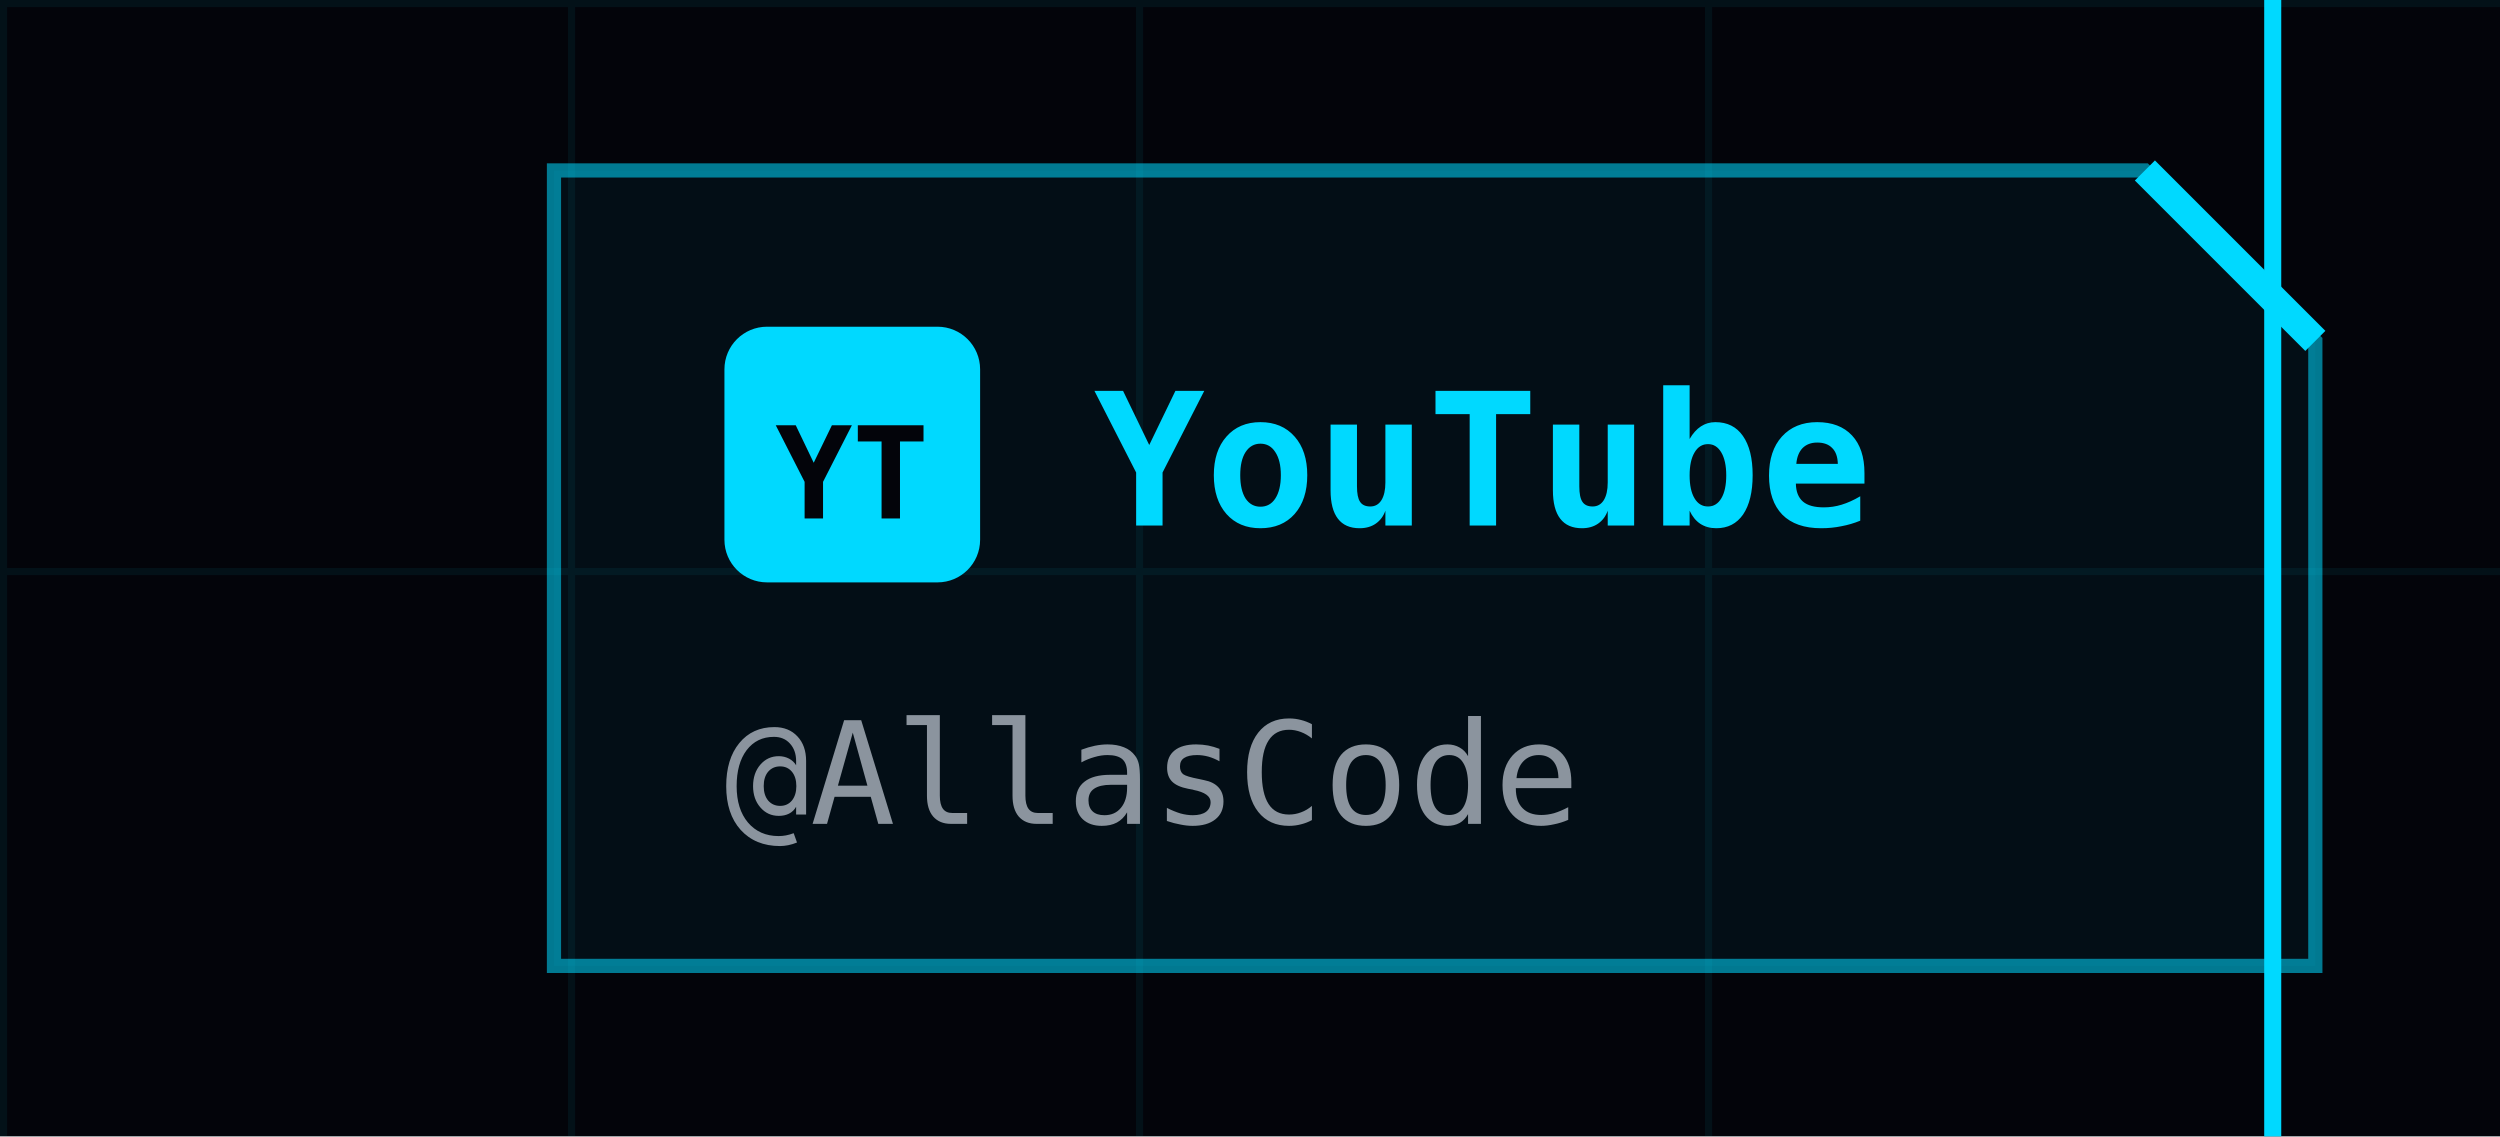
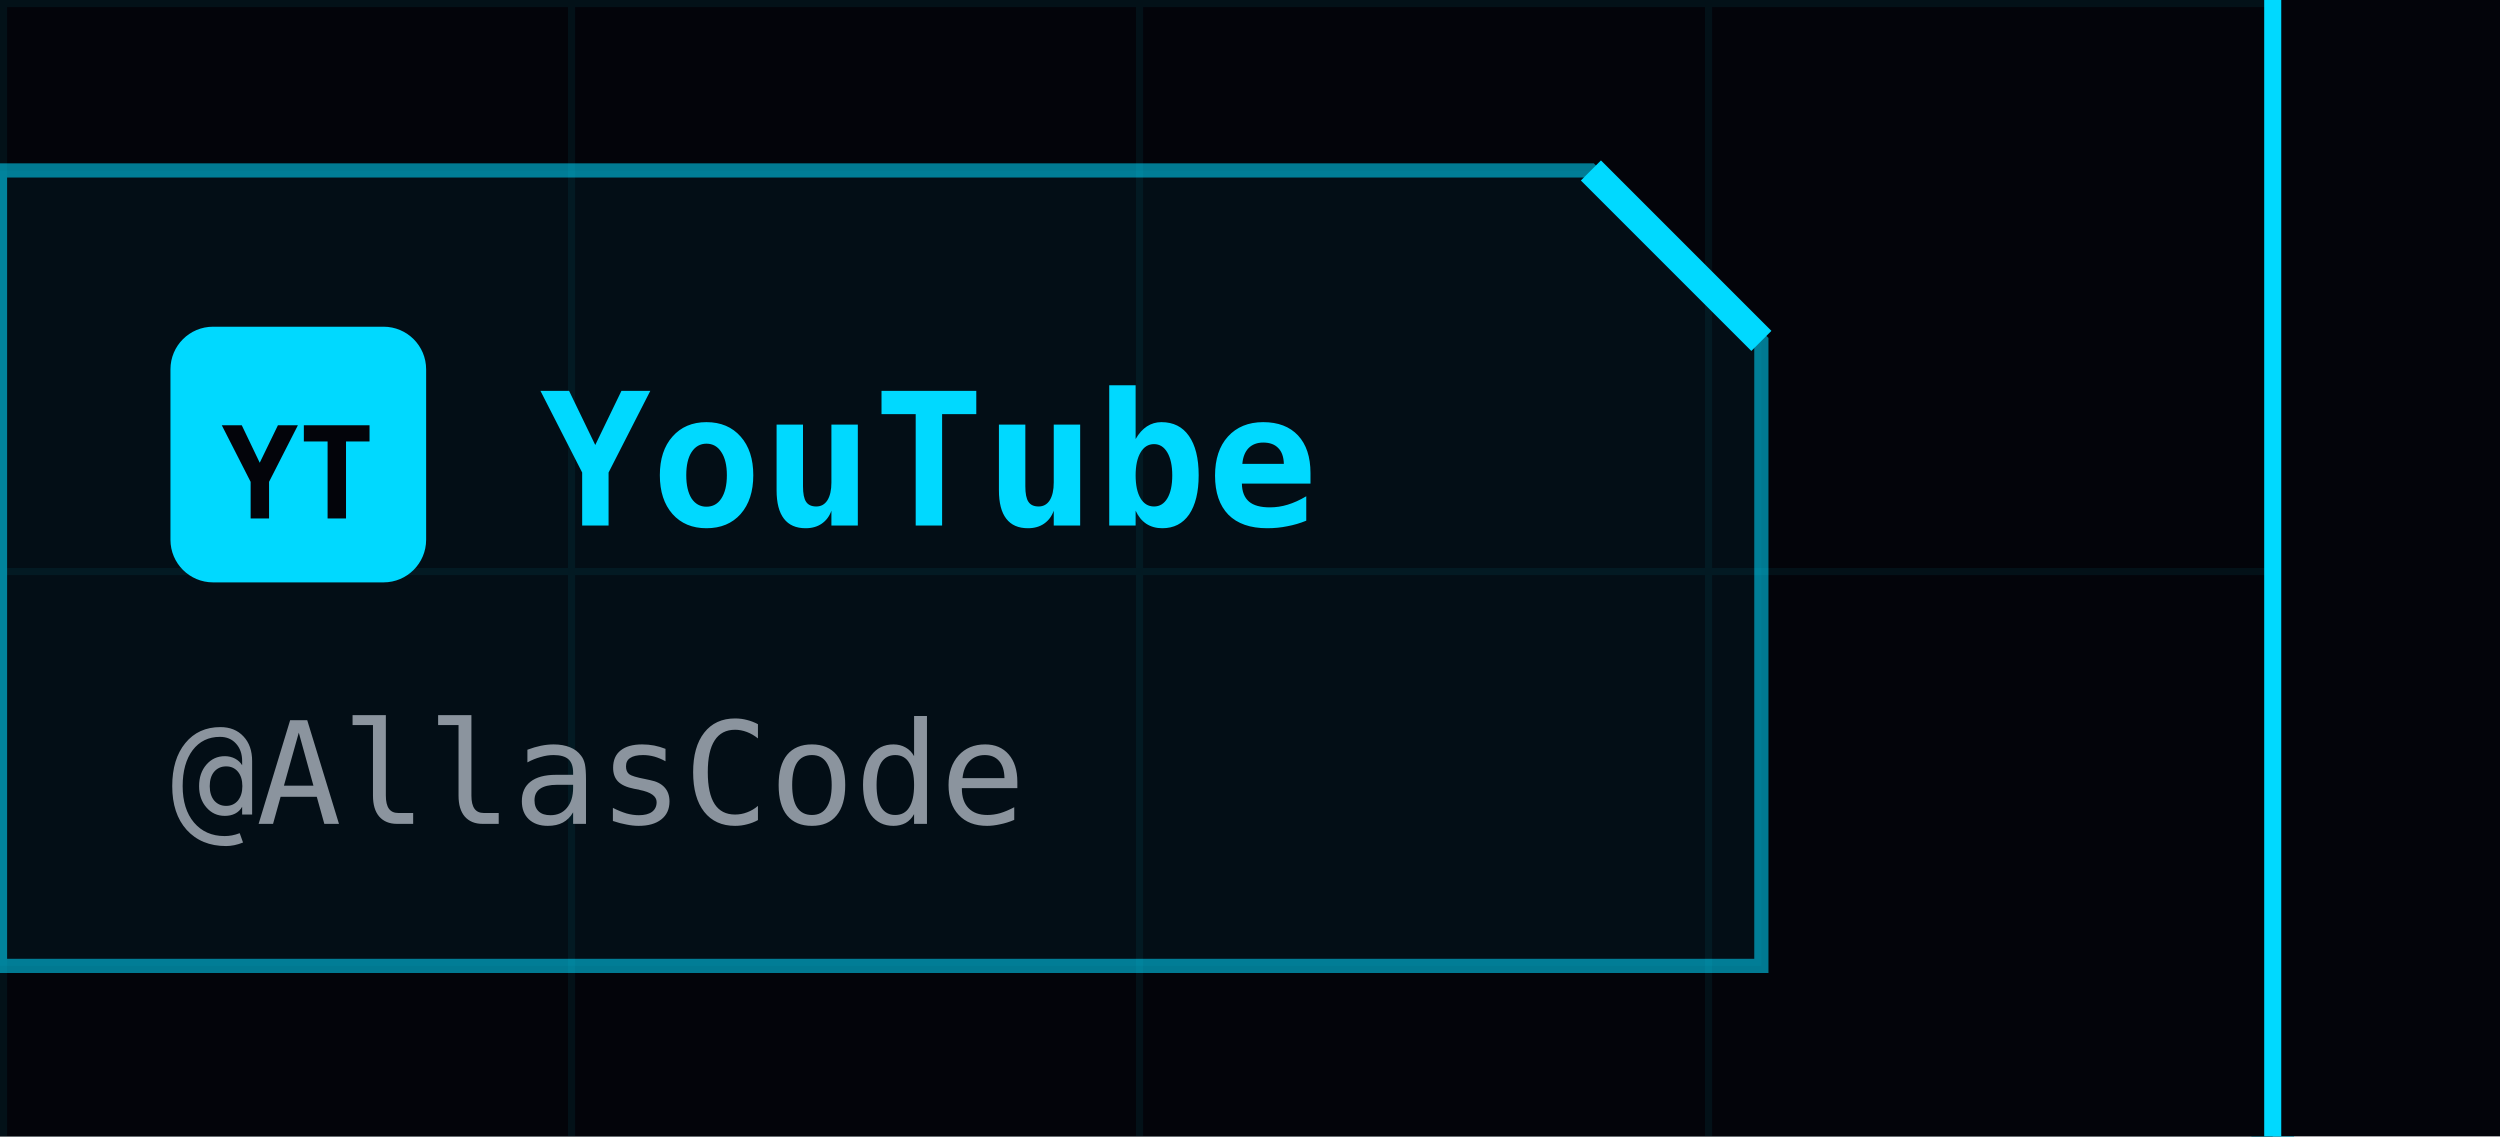
<svg xmlns="http://www.w3.org/2000/svg" width="176" height="80" viewBox="0 0 176 80" role="img" aria-labelledby="t d">
  <style>text{font-family:ui-monospace,SFMono-Regular,Menlo,Consolas,monospace}.dim{fill:#8b949e}.cy{fill:#00d9ff}.wh{fill:#f0fbff}@keyframes fadein{from{opacity:0;transform:translateX(-6px)}to{opacity:1;transform:none}}.ln{animation:fadein .35s ease-out both}@media(prefers-reduced-motion:reduce){*{animation:none!important}}</style>
  <defs>
-     <pattern id="grid" width="40" height="40" patternUnits="userSpaceOnUse">
+     <pattern id="grid" x="0" width="40" height="40" patternUnits="userSpaceOnUse">
      <path d="M40 0H0V40" fill="none" stroke="#00d9ff" stroke-opacity=".06" />
    </pattern>
  </defs>
+   <path d="M160 -40V120" fill="none" stroke="#00d9ff" stroke-width="3" opacity=".55" filter="url(#glow)" />
  <rect x="0" y="0" width="176" height="80" fill="#03040a" />
-   <rect x="0" y="0" width="176" height="80" fill="url(#grid)" />
+   <rect x="0" y="0" width="160" height="80" fill="#03040a" />
+   <rect x="0" y="0" width="160" height="80" fill="url(#grid)" />
  <g class="ln" style="animation-delay:.25s">
-     <path d="M39 12H151L163 24V68H39Z" fill="#00d9ff" fill-opacity=".05" />
-     <path d="M39 12H151L163 24V68H39Z" fill="none" stroke="#00d9ff" stroke-opacity=".55" />
-     <path d="M151 12L163 24" stroke="#00d9ff" stroke-width="2" />
-     <rect x="51" y="23" width="18" height="18" rx="3" fill="#00d9ff" />
-     <text x="60" y="36.5" text-anchor="middle" font-weight="700" fill="#03040a" style="font-size:9px">YT</text>
-     <text x="77" y="37" font-weight="700" class="cy" style="font-size:13px">YouTube</text>
-     <text x="51" y="58" class="dim" style="font-size:10px">@AllasCode</text>
+     <path d="M0 12H112L124 24V68H0Z" fill="#00d9ff" fill-opacity=".05" />
+     <path d="M0 12H112L124 24V68H0Z" fill="none" stroke="#00d9ff" stroke-opacity=".55" />
+     <path d="M112 12L124 24" stroke="#00d9ff" stroke-width="2" />
+     <rect x="12" y="23" width="18" height="18" rx="3" fill="#00d9ff" />
+     <text x="21" y="36.5" text-anchor="middle" font-weight="700" fill="#03040a" style="font-size:9px">YT</text>
+     <text x="38" y="37" font-weight="700" class="cy" style="font-size:13px">YouTube</text>
+     <text x="12" y="58" class="dim" style="font-size:10px">@AllasCode</text>
  </g>
  <path d="M160 0V80" fill="none" stroke="#00d9ff" stroke-width="1.2" />
</svg>
